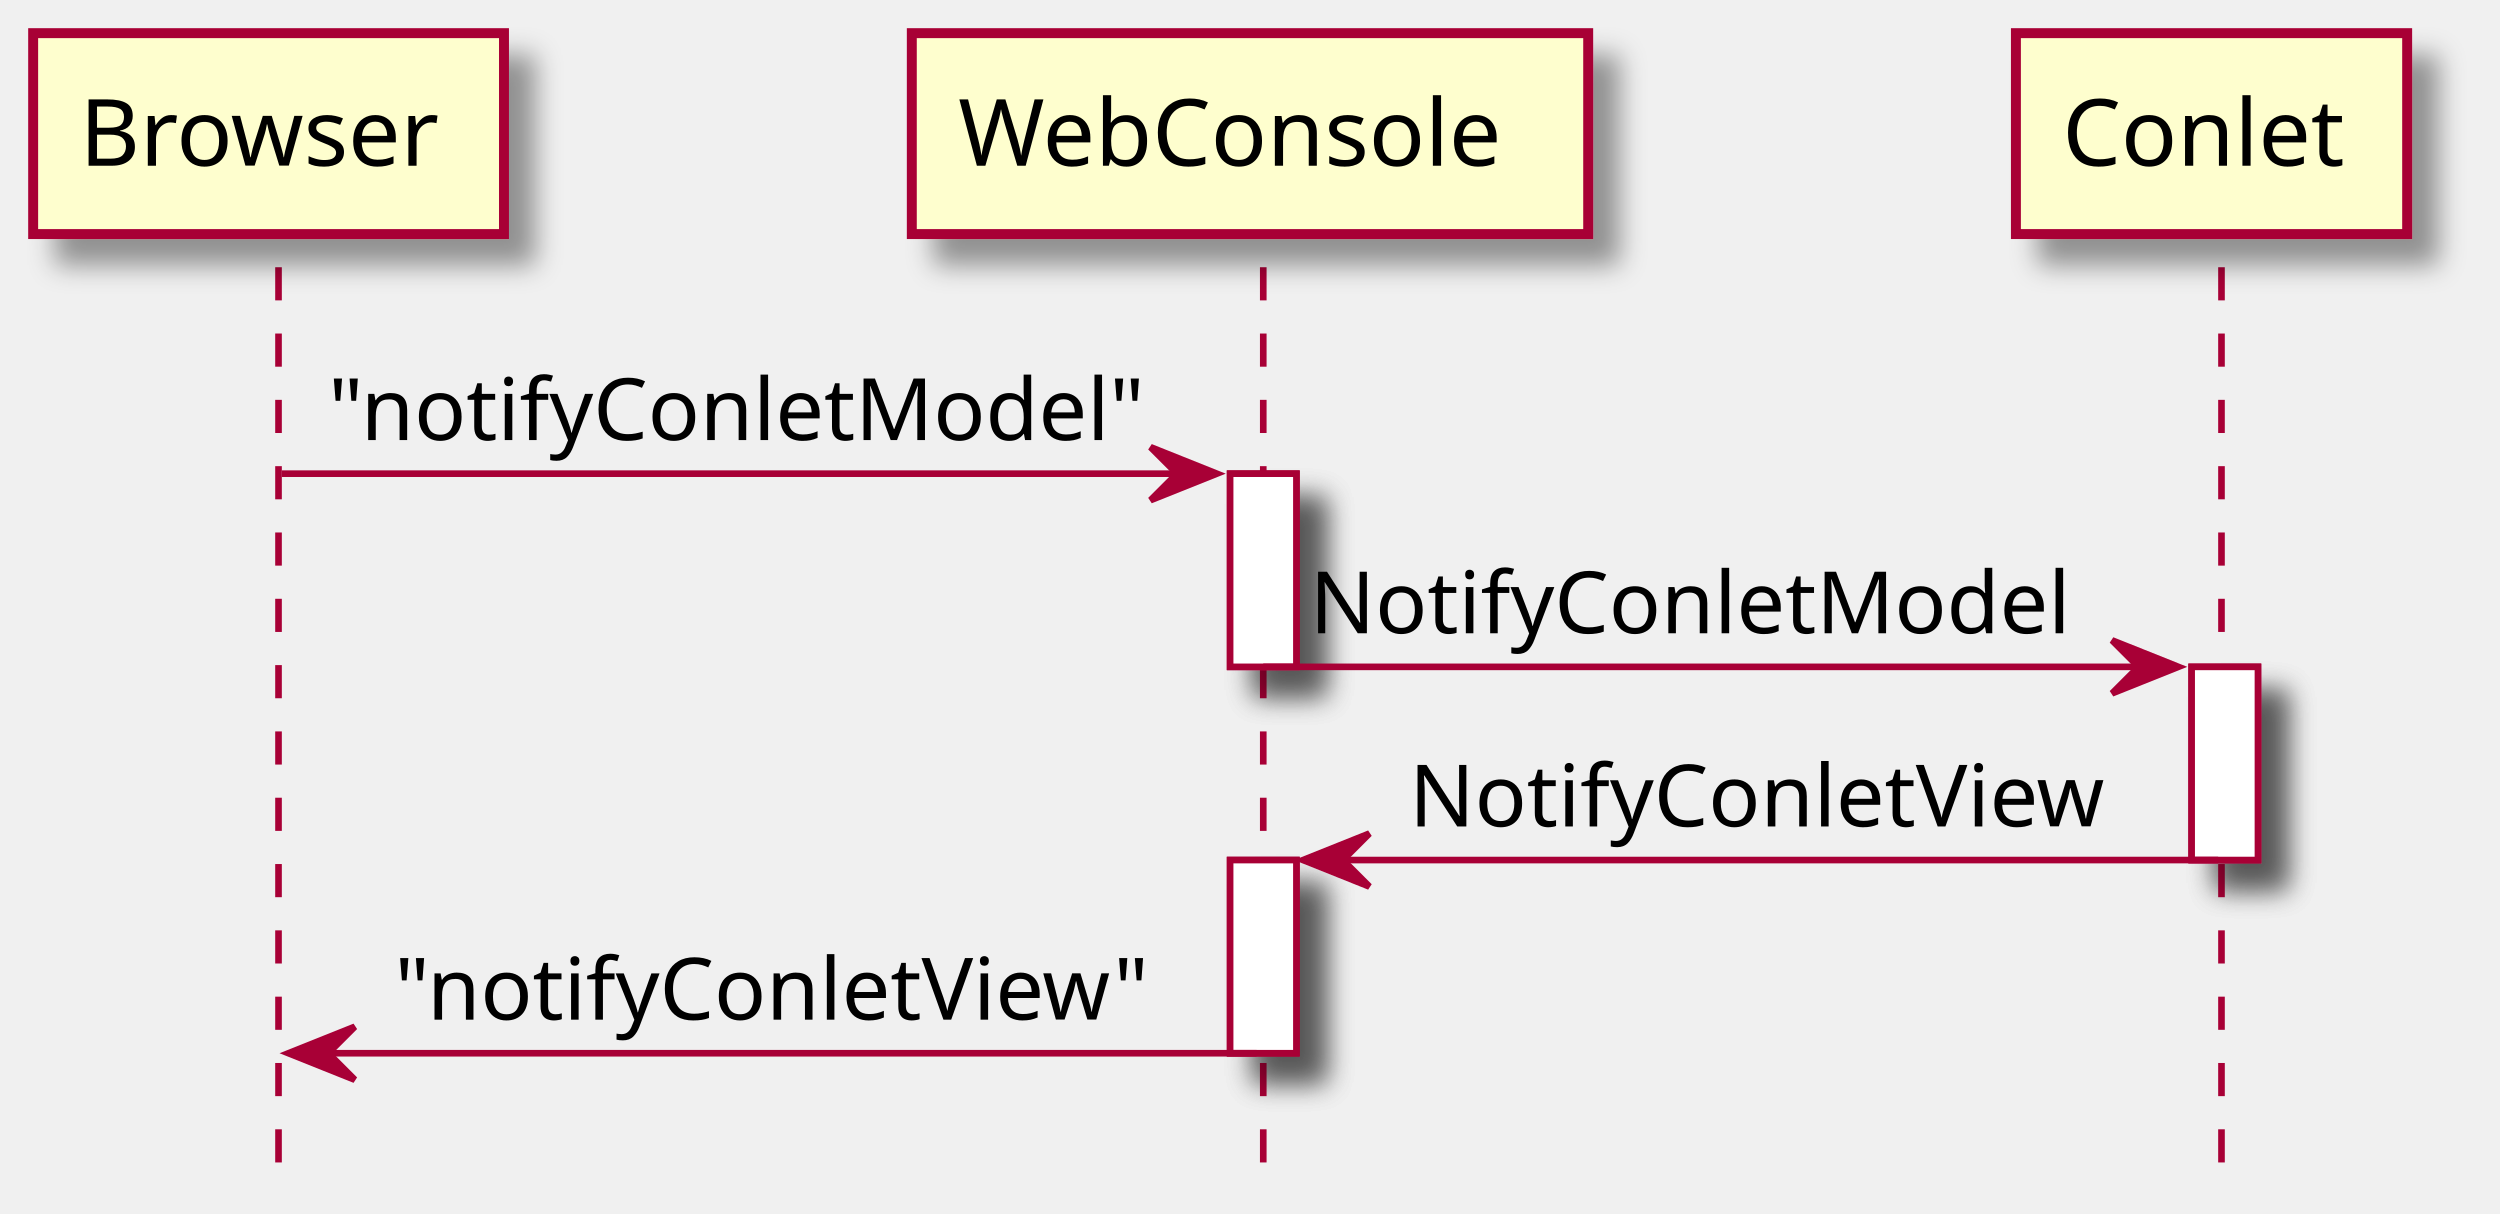
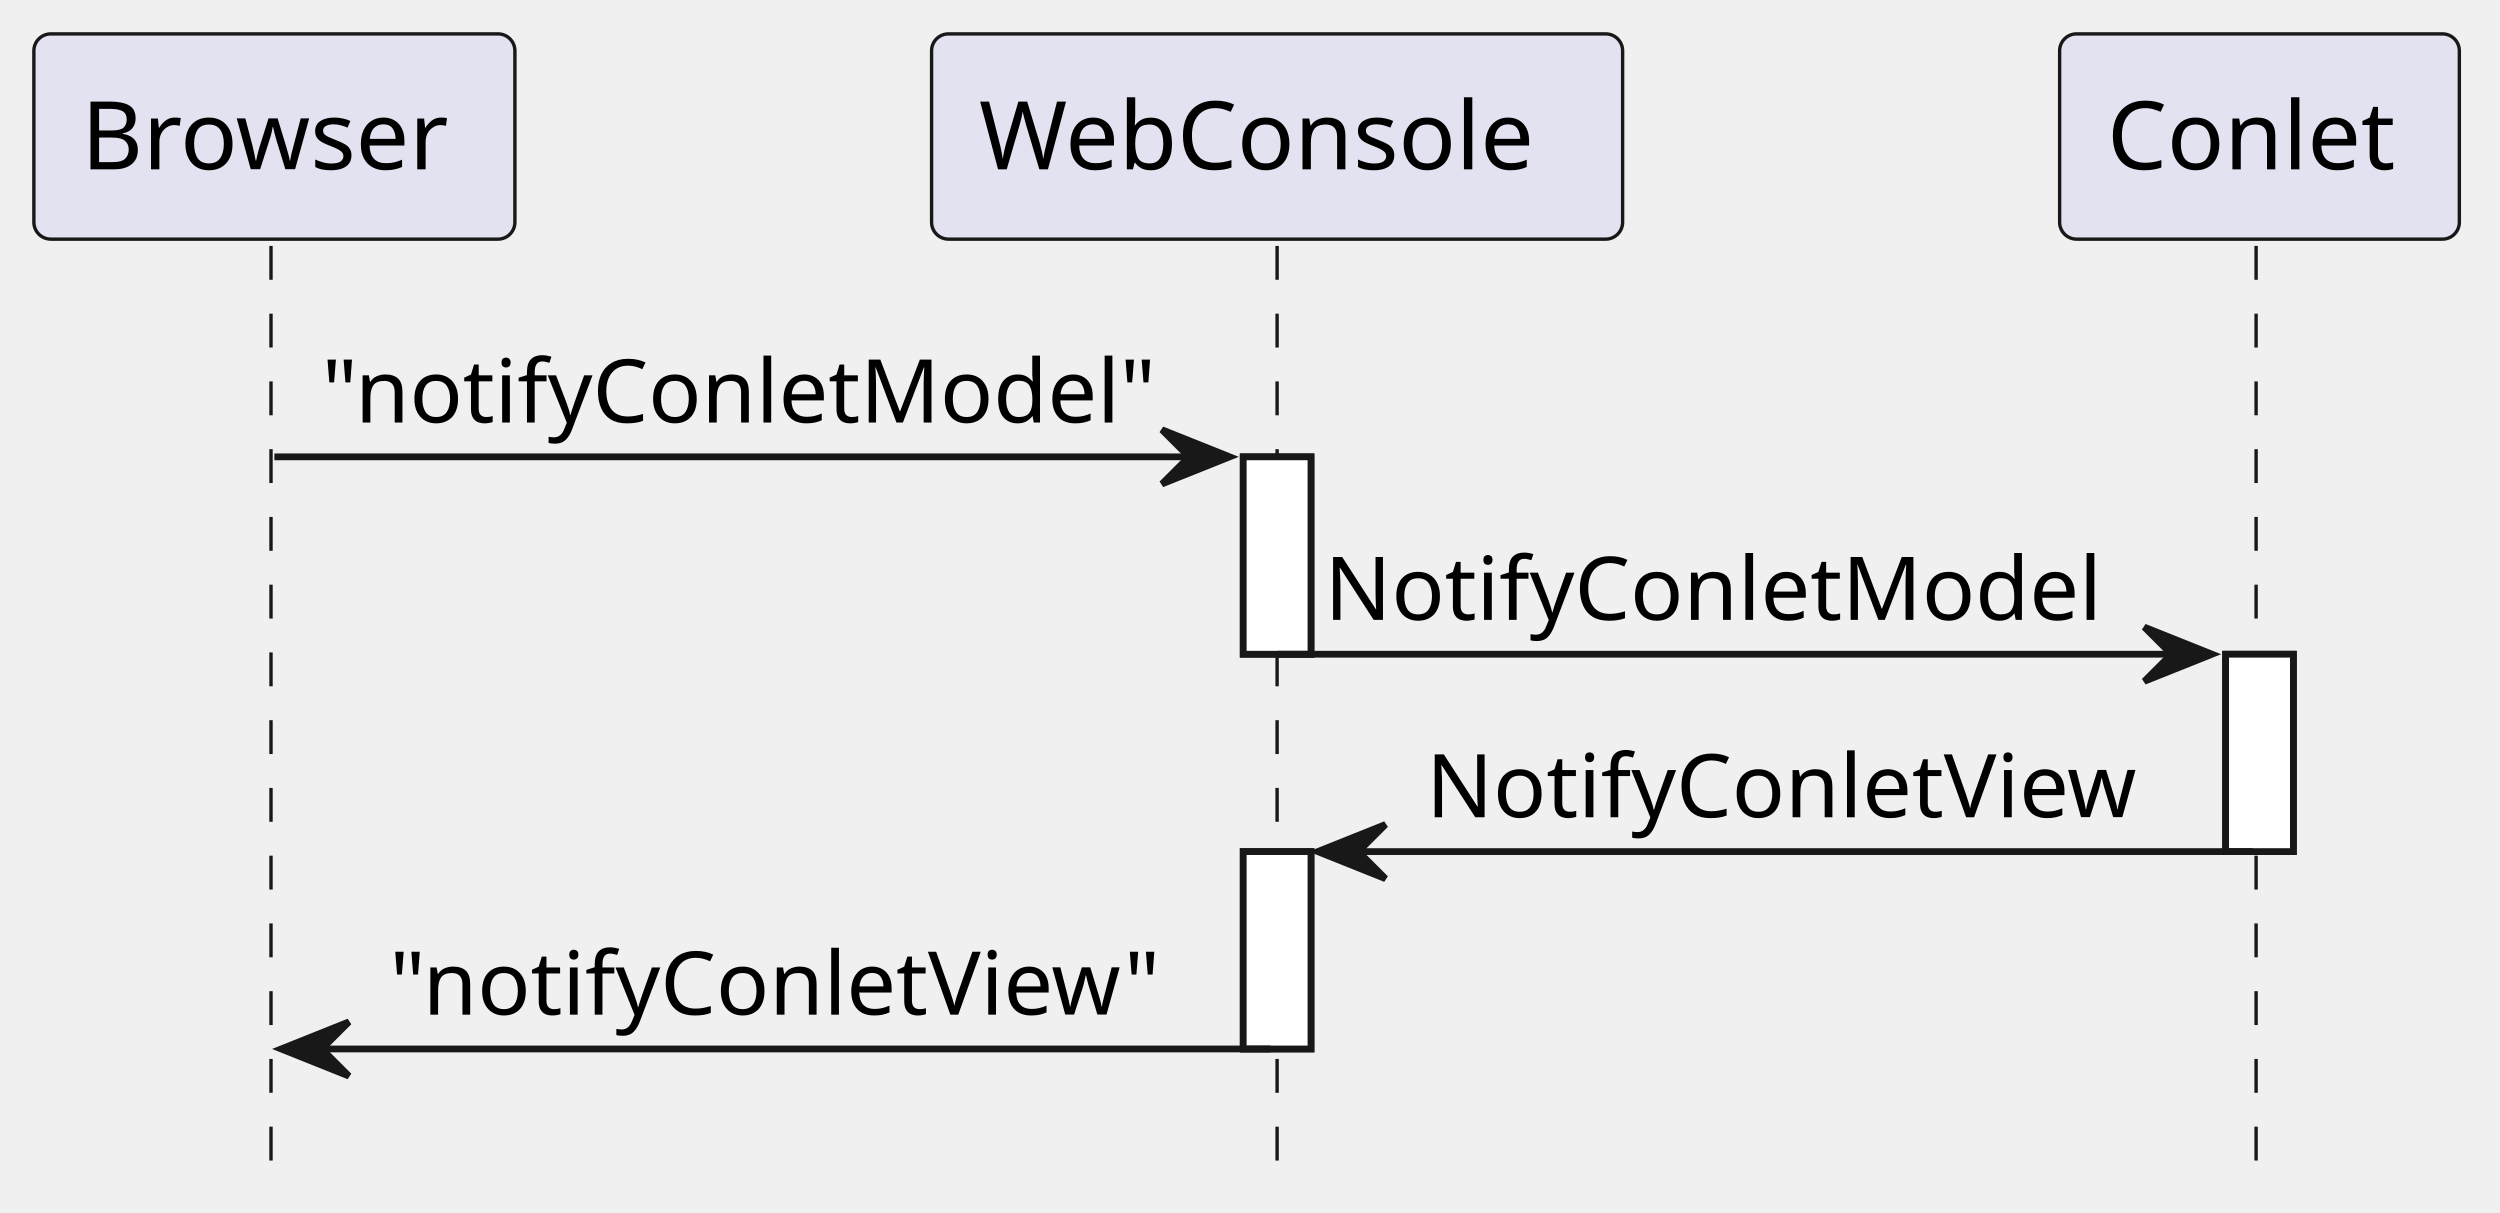
- <svg xmlns="http://www.w3.org/2000/svg" contentScriptType="application/ecmascript" contentStyleType="text/css" height="183px" preserveAspectRatio="none" style="width:377px;height:183px;background:#FFFFFF;" version="1.1" viewBox="0 0 377 183" width="377px" zoomAndPan="magnify">
-   <defs>
-     <filter height="300%" id="fpqf7vmx3q3nq" width="300%" x="-1" y="-1">
-       <feGaussianBlur result="blurOut" stdDeviation="2.0" />
-       <feColorMatrix in="blurOut" result="blurOut2" type="matrix" values="0 0 0 0 0 0 0 0 0 0 0 0 0 0 0 0 0 0 .4 0" />
-       <feOffset dx="4.0" dy="4.0" in="blurOut2" result="blurOut3" />
-       <feBlend in="SourceGraphic" in2="blurOut3" mode="normal" />
-     </filter>
-   </defs>
+ <svg xmlns="http://www.w3.org/2000/svg" contentStyleType="text/css" height="179px" preserveAspectRatio="none" style="width:369px;height:179px;background:#FFFFFF;" version="1.1" viewBox="0 0 369 179" width="369px" zoomAndPan="magnify">
+   <defs />
  <g>
-     <rect fill="#FFFFFF" filter="url(#fpqf7vmx3q3nq)" height="29.133" style="stroke:#A80036;stroke-width:1.0;" width="10" x="185.5" y="71.43" />
-     <rect fill="#FFFFFF" filter="url(#fpqf7vmx3q3nq)" height="29.133" style="stroke:#A80036;stroke-width:1.0;" width="10" x="185.5" y="129.695" />
-     <rect fill="#FFFFFF" filter="url(#fpqf7vmx3q3nq)" height="29.133" style="stroke:#A80036;stroke-width:1.0;" width="10" x="330.5" y="100.562" />
-     <line style="stroke:#A80036;stroke-width:1.0;stroke-dasharray:5.0,5.0;" x1="42" x2="42" y1="40.297" y2="176.828" />
-     <line style="stroke:#A80036;stroke-width:1.0;stroke-dasharray:5.0,5.0;" x1="190.5" x2="190.5" y1="40.297" y2="176.828" />
-     <line style="stroke:#A80036;stroke-width:1.0;stroke-dasharray:5.0,5.0;" x1="335" x2="335" y1="40.297" y2="176.828" />
-     <rect fill="#FEFECE" filter="url(#fpqf7vmx3q3nq)" height="30.297" style="stroke:#A80036;stroke-width:1.5;" width="71" x="5" y="5" />
+     <rect fill="#FFFFFF" height="29.133" style="stroke:#181818;stroke-width:1.0;" width="10" x="183.5" y="67.43" />
+     <rect fill="#FFFFFF" height="29.133" style="stroke:#181818;stroke-width:1.0;" width="10" x="183.5" y="125.695" />
+     <rect fill="#FFFFFF" height="29.133" style="stroke:#181818;stroke-width:1.0;" width="10" x="328.5" y="96.562" />
+     <line style="stroke:#181818;stroke-width:0.5;stroke-dasharray:5.0,5.0;" x1="40" x2="40" y1="36.297" y2="172.828" />
+     <line style="stroke:#181818;stroke-width:0.5;stroke-dasharray:5.0,5.0;" x1="188.5" x2="188.5" y1="36.297" y2="172.828" />
+     <line style="stroke:#181818;stroke-width:0.5;stroke-dasharray:5.0,5.0;" x1="333" x2="333" y1="36.297" y2="172.828" />
+     <rect fill="#E2E2F0" height="30.297" rx="2.5" ry="2.5" style="stroke:#181818;stroke-width:0.5;" width="71" x="5" y="5" />
    <text fill="#000000" font-family="sans-serif" font-size="14" lengthAdjust="spacing" textLength="57" x="12" y="24.995">Browser</text>
-     <rect fill="#FEFECE" filter="url(#fpqf7vmx3q3nq)" height="30.297" style="stroke:#A80036;stroke-width:1.5;" width="102" x="137.5" y="5" />
+     <rect fill="#E2E2F0" height="30.297" rx="2.5" ry="2.5" style="stroke:#181818;stroke-width:0.5;" width="102" x="137.5" y="5" />
    <text fill="#000000" font-family="sans-serif" font-size="14" lengthAdjust="spacing" textLength="88" x="144.5" y="24.995">WebConsole</text>
-     <rect fill="#FEFECE" filter="url(#fpqf7vmx3q3nq)" height="30.297" style="stroke:#A80036;stroke-width:1.5;" width="59" x="304" y="5" />
+     <rect fill="#E2E2F0" height="30.297" rx="2.5" ry="2.5" style="stroke:#181818;stroke-width:0.5;" width="59" x="304" y="5" />
    <text fill="#000000" font-family="sans-serif" font-size="14" lengthAdjust="spacing" textLength="45" x="311" y="24.995">Conlet</text>
-     <rect fill="#FFFFFF" filter="url(#fpqf7vmx3q3nq)" height="29.133" style="stroke:#A80036;stroke-width:1.0;" width="10" x="185.5" y="71.43" />
-     <rect fill="#FFFFFF" filter="url(#fpqf7vmx3q3nq)" height="29.133" style="stroke:#A80036;stroke-width:1.0;" width="10" x="185.5" y="129.695" />
-     <rect fill="#FFFFFF" filter="url(#fpqf7vmx3q3nq)" height="29.133" style="stroke:#A80036;stroke-width:1.0;" width="10" x="330.5" y="100.562" />
-     <polygon fill="#A80036" points="173.5,67.43,183.5,71.43,173.5,75.43,177.5,71.43" style="stroke:#A80036;stroke-width:1.0;" />
-     <line style="stroke:#A80036;stroke-width:1.0;" x1="42.5" x2="179.5" y1="71.43" y2="71.43" />
-     <text fill="#000000" font-family="sans-serif" font-size="13" lengthAdjust="spacing" textLength="124" x="49.5" y="66.364">"notifyConletModel"</text>
-     <polygon fill="#A80036" points="318.5,96.562,328.5,100.562,318.5,104.562,322.5,100.562" style="stroke:#A80036;stroke-width:1.0;" />
-     <line style="stroke:#A80036;stroke-width:1.0;" x1="190.5" x2="324.5" y1="100.562" y2="100.562" />
-     <text fill="#000000" font-family="sans-serif" font-size="13" lengthAdjust="spacing" textLength="116" x="197.5" y="95.497">NotifyConletModel</text>
-     <polygon fill="#A80036" points="206.5,125.695,196.5,129.695,206.5,133.695,202.5,129.695" style="stroke:#A80036;stroke-width:1.0;" />
-     <line style="stroke:#A80036;stroke-width:1.0;" x1="200.5" x2="334.5" y1="129.695" y2="129.695" />
-     <text fill="#000000" font-family="sans-serif" font-size="13" lengthAdjust="spacing" textLength="107" x="212.5" y="124.629">NotifyConletView</text>
-     <polygon fill="#A80036" points="53.5,154.828,43.5,158.828,53.5,162.828,49.5,158.828" style="stroke:#A80036;stroke-width:1.0;" />
-     <line style="stroke:#A80036;stroke-width:1.0;" x1="47.5" x2="189.5" y1="158.828" y2="158.828" />
-     <text fill="#000000" font-family="sans-serif" font-size="13" lengthAdjust="spacing" textLength="115" x="59.5" y="153.762">"notifyConletView"</text>
+     <rect fill="#FFFFFF" height="29.133" style="stroke:#181818;stroke-width:1.0;" width="10" x="183.5" y="67.43" />
+     <rect fill="#FFFFFF" height="29.133" style="stroke:#181818;stroke-width:1.0;" width="10" x="183.5" y="125.695" />
+     <rect fill="#FFFFFF" height="29.133" style="stroke:#181818;stroke-width:1.0;" width="10" x="328.5" y="96.562" />
+     <polygon fill="#181818" points="171.5,63.43,181.5,67.43,171.5,71.43,175.5,67.43" style="stroke:#181818;stroke-width:1.0;" />
+     <line style="stroke:#181818;stroke-width:1.0;" x1="40.5" x2="177.5" y1="67.43" y2="67.43" />
+     <text fill="#000000" font-family="sans-serif" font-size="13" lengthAdjust="spacing" textLength="124" x="47.5" y="62.364">"notifyConletModel"</text>
+     <polygon fill="#181818" points="316.5,92.562,326.5,96.562,316.5,100.562,320.5,96.562" style="stroke:#181818;stroke-width:1.0;" />
+     <line style="stroke:#181818;stroke-width:1.0;" x1="188.5" x2="322.5" y1="96.562" y2="96.562" />
+     <text fill="#000000" font-family="sans-serif" font-size="13" lengthAdjust="spacing" textLength="116" x="195.5" y="91.497">NotifyConletModel</text>
+     <polygon fill="#181818" points="204.5,121.695,194.5,125.695,204.5,129.695,200.5,125.695" style="stroke:#181818;stroke-width:1.0;" />
+     <line style="stroke:#181818;stroke-width:1.0;" x1="198.5" x2="332.5" y1="125.695" y2="125.695" />
+     <text fill="#000000" font-family="sans-serif" font-size="13" lengthAdjust="spacing" textLength="107" x="210.5" y="120.629">NotifyConletView</text>
+     <polygon fill="#181818" points="51.5,150.828,41.5,154.828,51.5,158.828,47.5,154.828" style="stroke:#181818;stroke-width:1.0;" />
+     <line style="stroke:#181818;stroke-width:1.0;" x1="45.5" x2="187.5" y1="154.828" y2="154.828" />
+     <text fill="#000000" font-family="sans-serif" font-size="13" lengthAdjust="spacing" textLength="115" x="57.5" y="149.762">"notifyConletView"</text>
  </g>
</svg>
